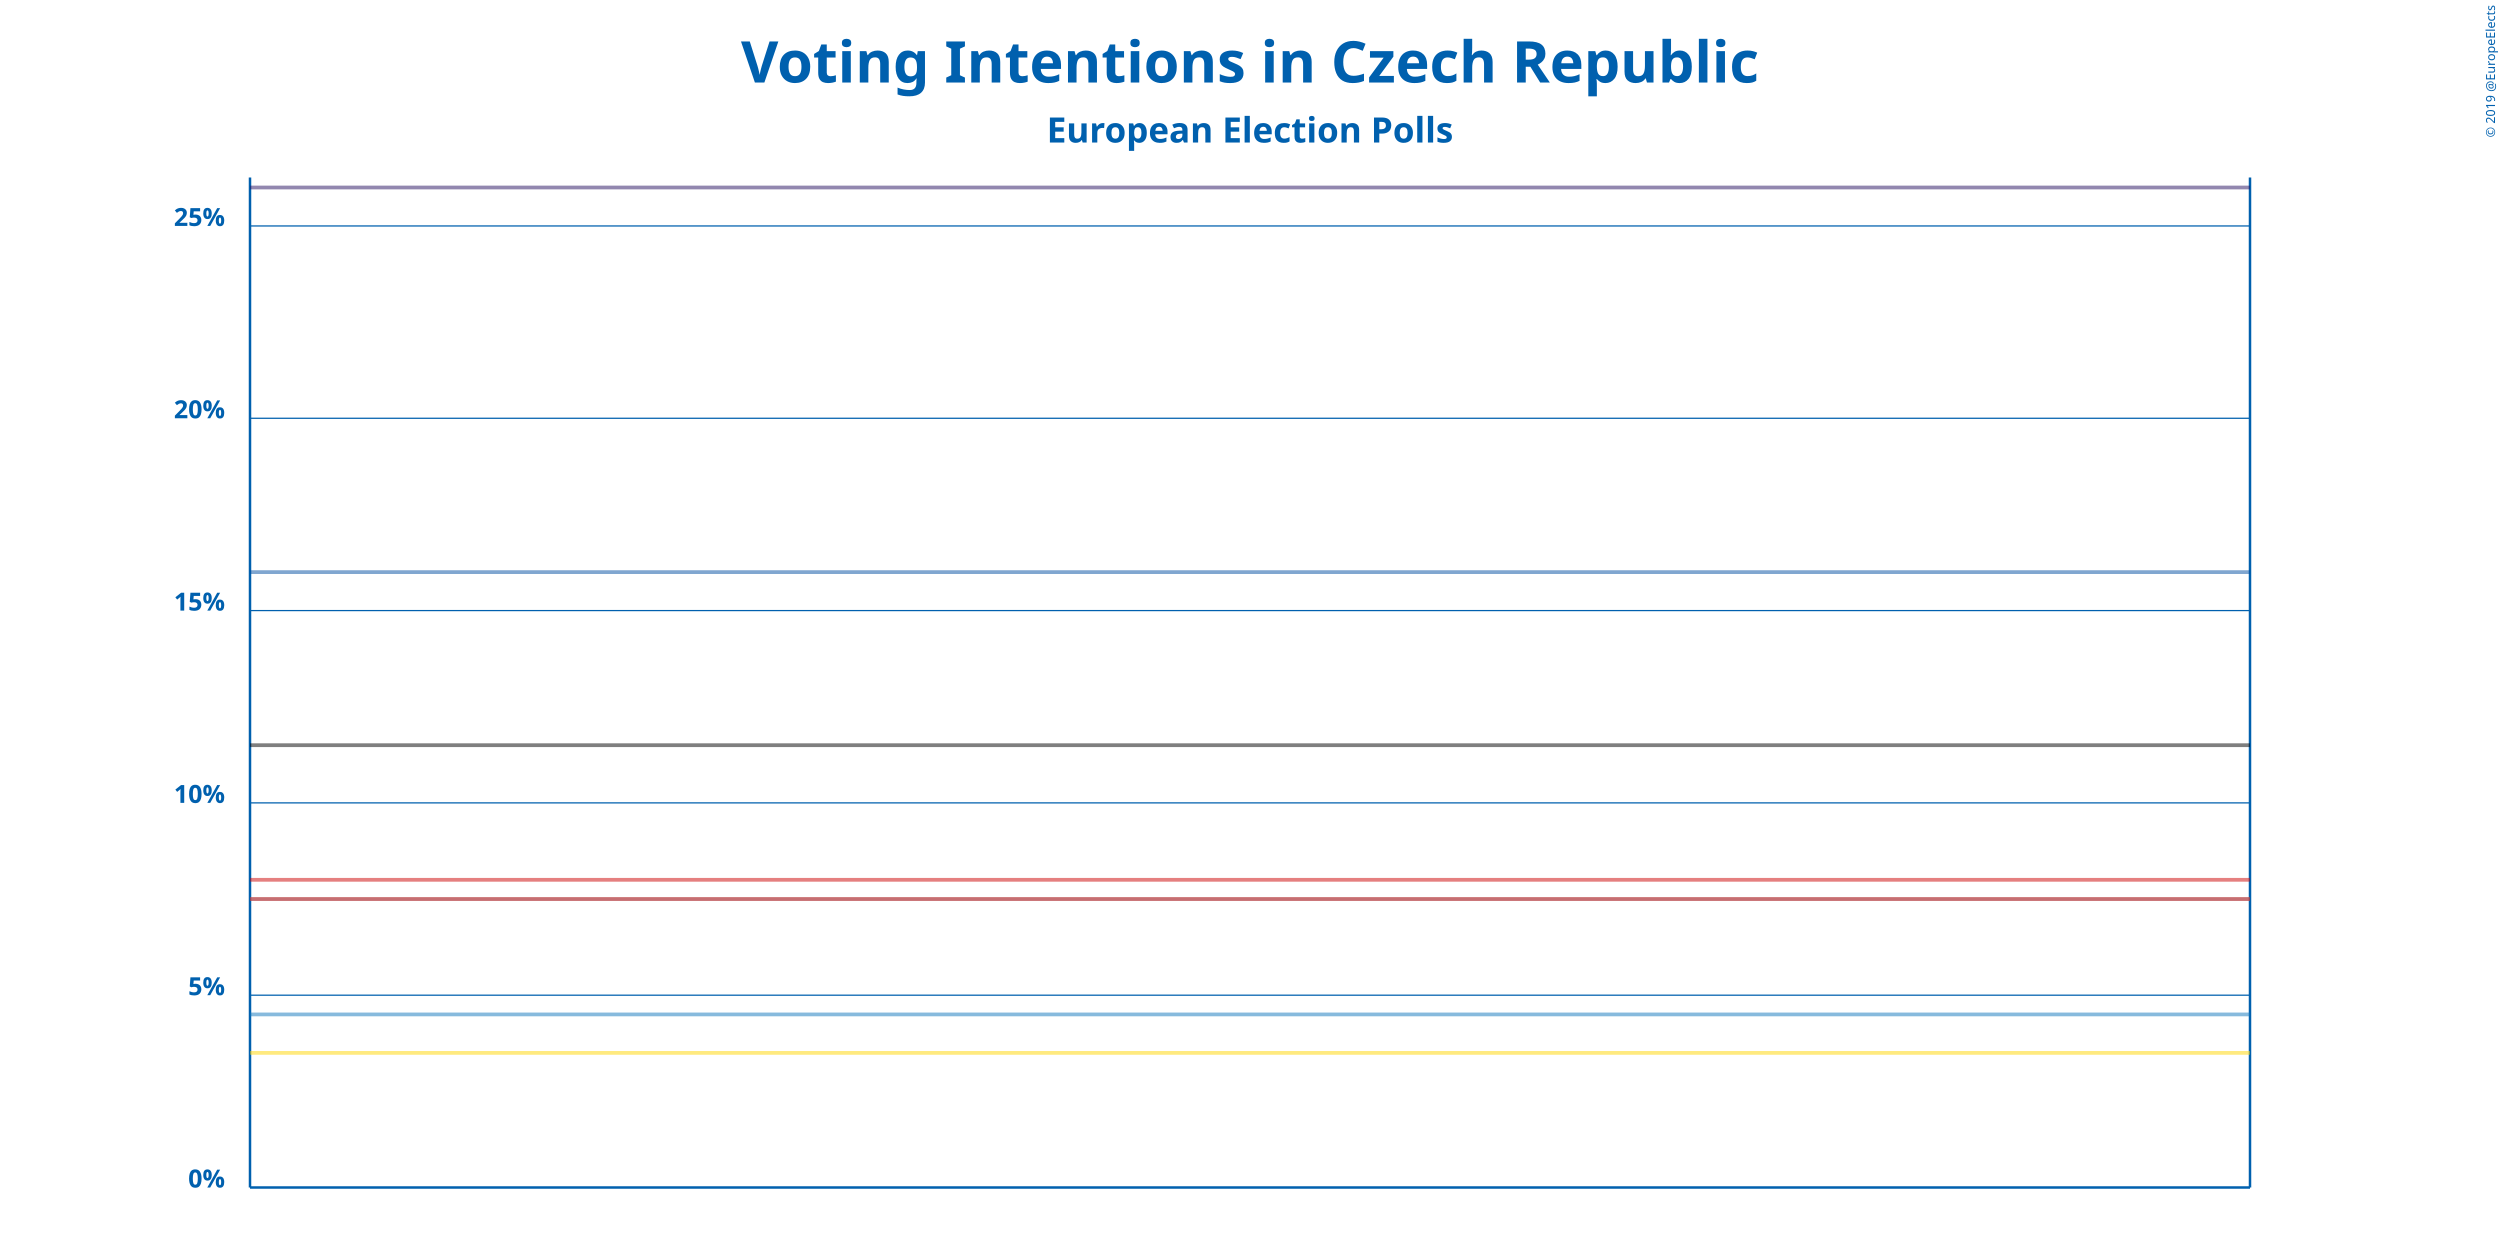
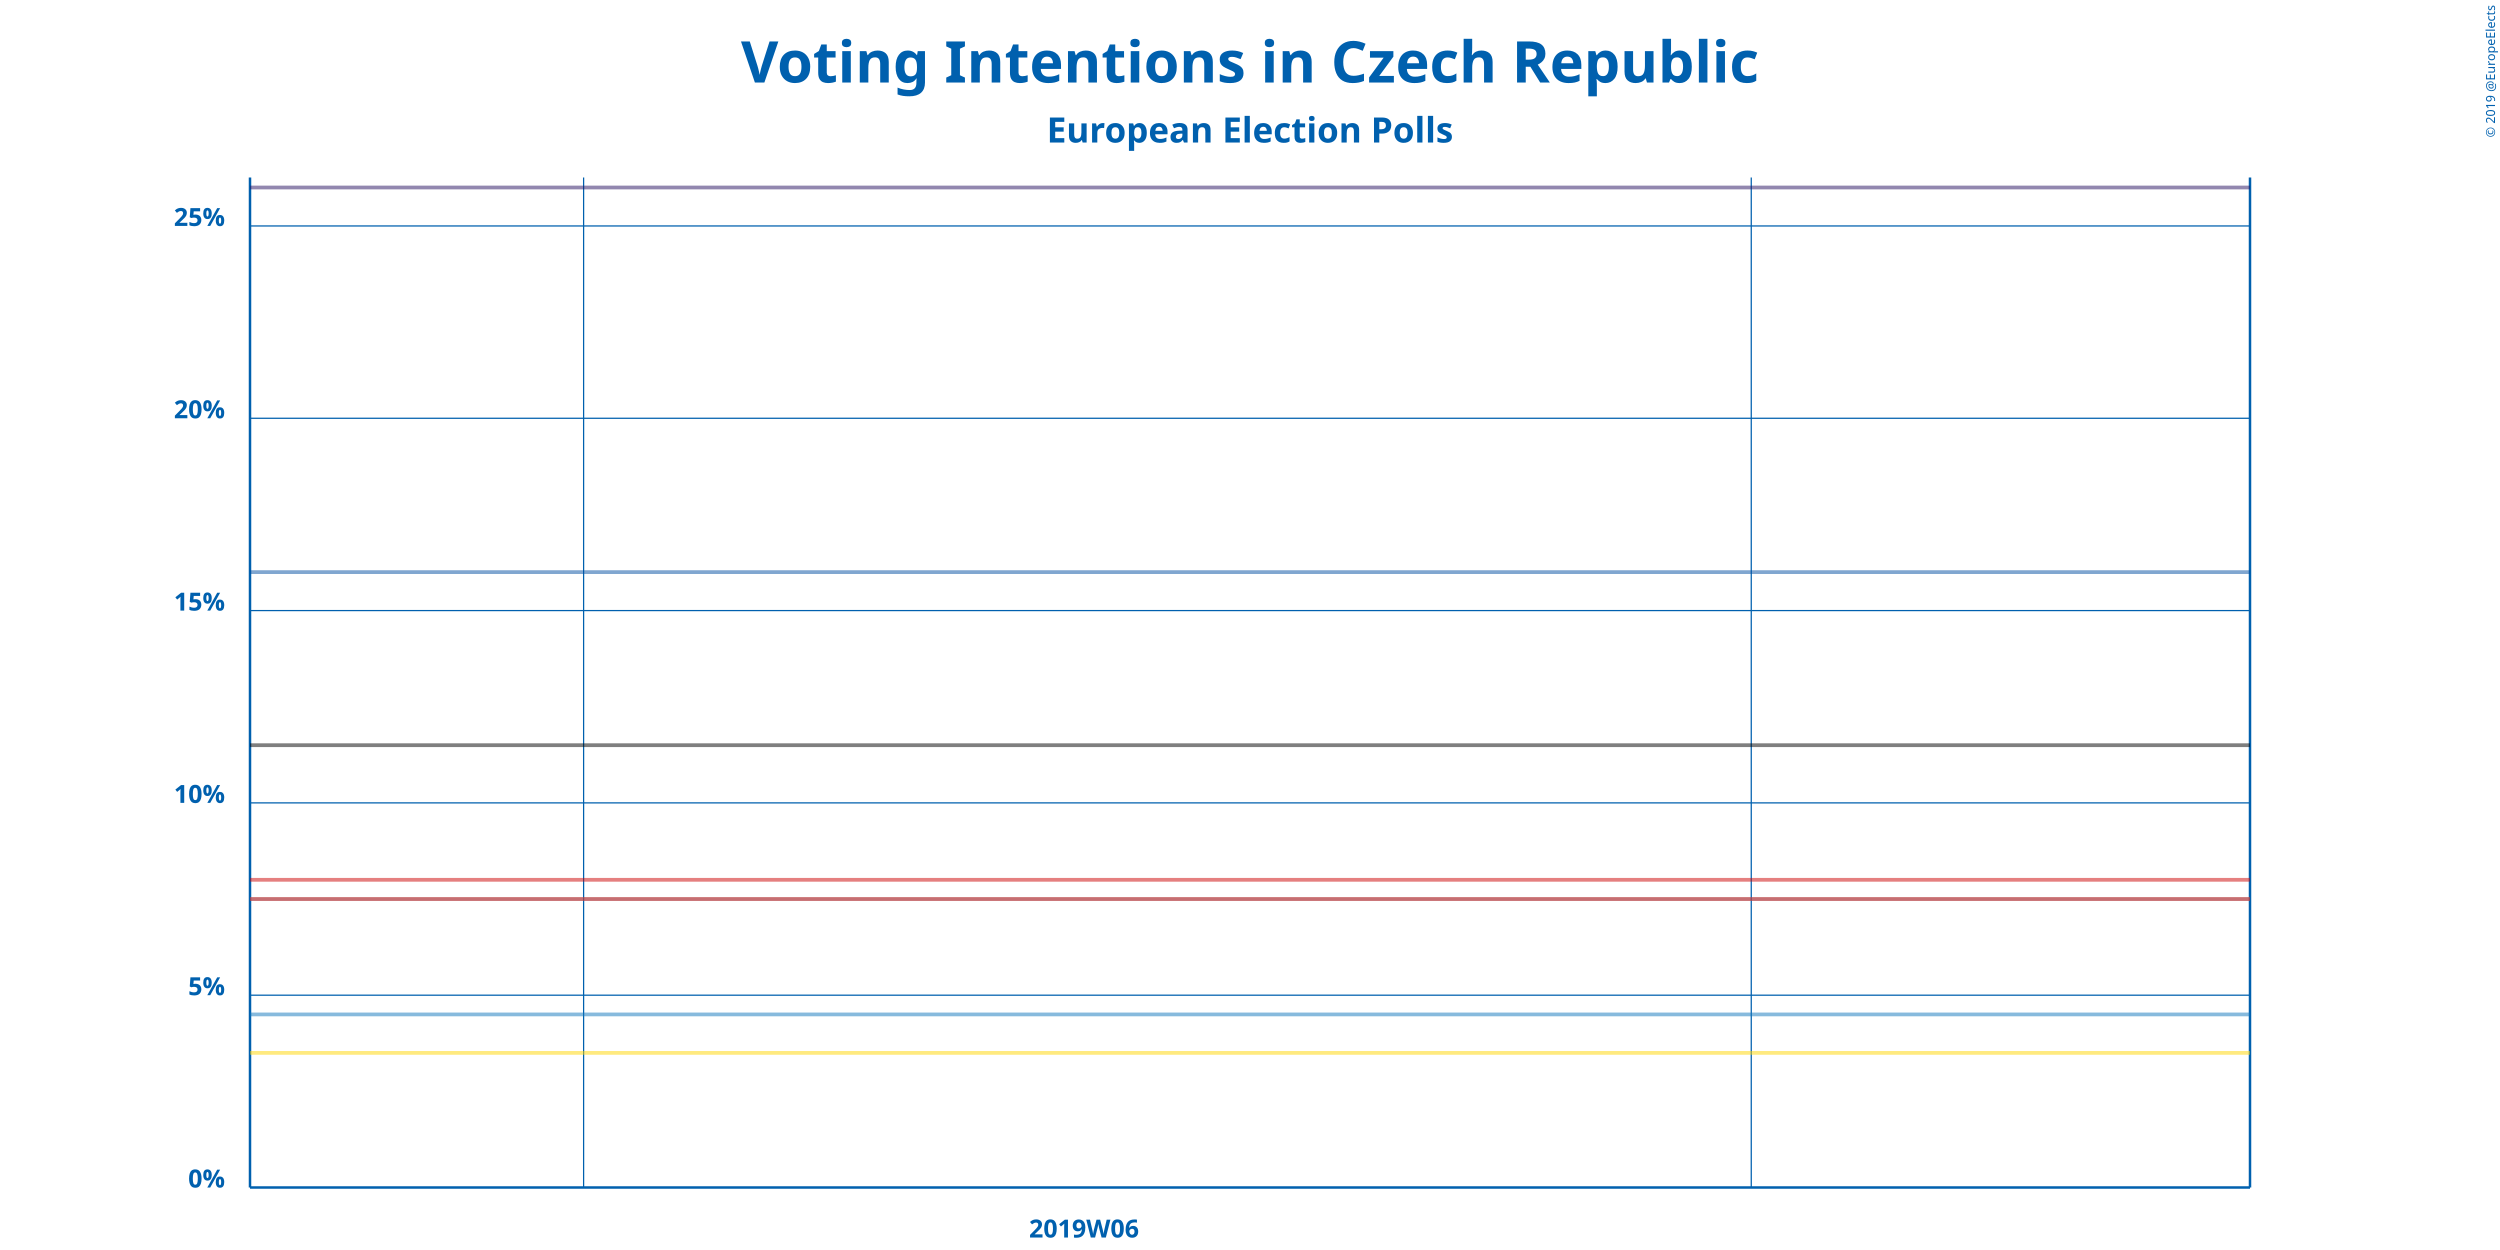
<svg HEIGHT="1000" WIDTH="2000">
  <rect fill="#FFFFFF" height="1000" stroke="none" width="2000" x="0" y="0" />
  <text fill="#0060AE" font-family="'Advent Pro'" font-size="46px" font-style="normal" font-weight="bold" text-align="center" text-anchor="middle" x="1000" y="66">Voting Intentions in Czech Republic</text>
  <text fill="#0060AE" font-family="'Advent Pro'" font-size="28px" font-style="normal" font-weight="bold" text-align="center" text-anchor="middle" x="1000" y="114">European Election Polls</text>
  <text fill="#0060AE" font-family="'Advent Pro'" font-size="10px" font-style="normal" font-weight="normal" text-align="center" text-anchor="end" transform="rotate(270)" x="-4" y="1996">© 2019 @EuropeElects</text>
  <g>
    <g>
      <line stroke="#0060AE" stroke-width="2" x1="200.0" x2="1800.0" y1="950.0" y2="950.0" />
      <text fill="#0060AE" font-family="'Advent Pro'" font-size="20px" font-style="normal" font-weight="bold" text-align="center" text-anchor="end" x="180.0" y="950.0">0%</text>
      <line stroke="#0060AE" stroke-width="2" x1="200.0" x2="200.0" y1="950.0" y2="142.0" />
      <line stroke="#0060AE" stroke-width="2" x1="1800.0" x2="1800.0" y1="950.0" y2="142.0" />
+       <line stroke="#0060AE" stroke-width="1" x1="466.889" x2="466.889" y1="950.0" y2="142.0" />
+       <text fill="#0060AE" font-family="'Advent Pro'" font-size="20px" font-style="normal" font-weight="bold" text-align="center" text-anchor="middle" x="867.223" y="990.0">2019W06</text>
+       <line stroke="#0060AE" stroke-width="1" x1="1401.001" x2="1401.001" y1="950.0" y2="142.0" />
      <line stroke="#0060AE" stroke-width="1" x1="200.0" x2="1800.0" y1="796.154" y2="796.154" />
      <text fill="#0060AE" font-family="'Advent Pro'" font-size="20px" font-style="normal" font-weight="bold" text-align="center" text-anchor="end" x="180.0" y="796.154">5%</text>
      <line stroke="#0060AE" stroke-width="1" x1="200.0" x2="1800.0" y1="642.308" y2="642.308" />
      <text fill="#0060AE" font-family="'Advent Pro'" font-size="20px" font-style="normal" font-weight="bold" text-align="center" text-anchor="end" x="180.0" y="642.308">10%</text>
      <line stroke="#0060AE" stroke-width="1" x1="200.0" x2="1800.0" y1="488.462" y2="488.462" />
      <text fill="#0060AE" font-family="'Advent Pro'" font-size="20px" font-style="normal" font-weight="bold" text-align="center" text-anchor="end" x="180.0" y="488.462">15%</text>
      <line stroke="#0060AE" stroke-width="1" x1="200.0" x2="1800.0" y1="334.615" y2="334.615" />
      <text fill="#0060AE" font-family="'Advent Pro'" font-size="20px" font-style="normal" font-weight="bold" text-align="center" text-anchor="end" x="180.0" y="334.615">20%</text>
      <line stroke="#0060AE" stroke-width="1" x1="200.0" x2="1800.0" y1="180.769" y2="180.769" />
      <text fill="#0060AE" font-family="'Advent Pro'" font-size="20px" font-style="normal" font-weight="bold" text-align="center" text-anchor="end" x="180.0" y="180.769">25%</text>
    </g>
    <g>
      <line stroke="#261060" stroke-opacity="0.5" stroke-width="3" x1="200.0" x2="1800.0" y1="150.0" y2="150.0" />
      <line stroke="#034EA2" stroke-opacity="0.5" stroke-width="3" x1="200.0" x2="1800.0" y1="457.692" y2="457.692" />
      <line stroke="#000000" stroke-opacity="0.5" stroke-width="3" x1="200.0" x2="1800.0" y1="596.154" y2="596.154" />
      <line stroke="#1076BC" stroke-opacity="0.5" stroke-width="3" x1="200.0" x2="1800.0" y1="811.538" y2="811.538" />
      <line stroke="#CC0000" stroke-opacity="0.5" stroke-width="3" x1="200.0" x2="1800.0" y1="703.846" y2="703.846" />
      <line stroke="#EC5800" stroke-opacity="0.5" stroke-width="3" x1="200.0" x2="1800.0" y1="719.231" y2="719.231" />
      <line stroke="#FFD700" stroke-opacity="0.5" stroke-width="3" x1="200.0" x2="1800.0" y1="842.308" y2="842.308" />
      <line stroke="#993366" stroke-opacity="0.5" stroke-width="3" x1="200.0" x2="1800.0" y1="719.231" y2="719.231" />
    </g>
    <g />
  </g>
</svg>
